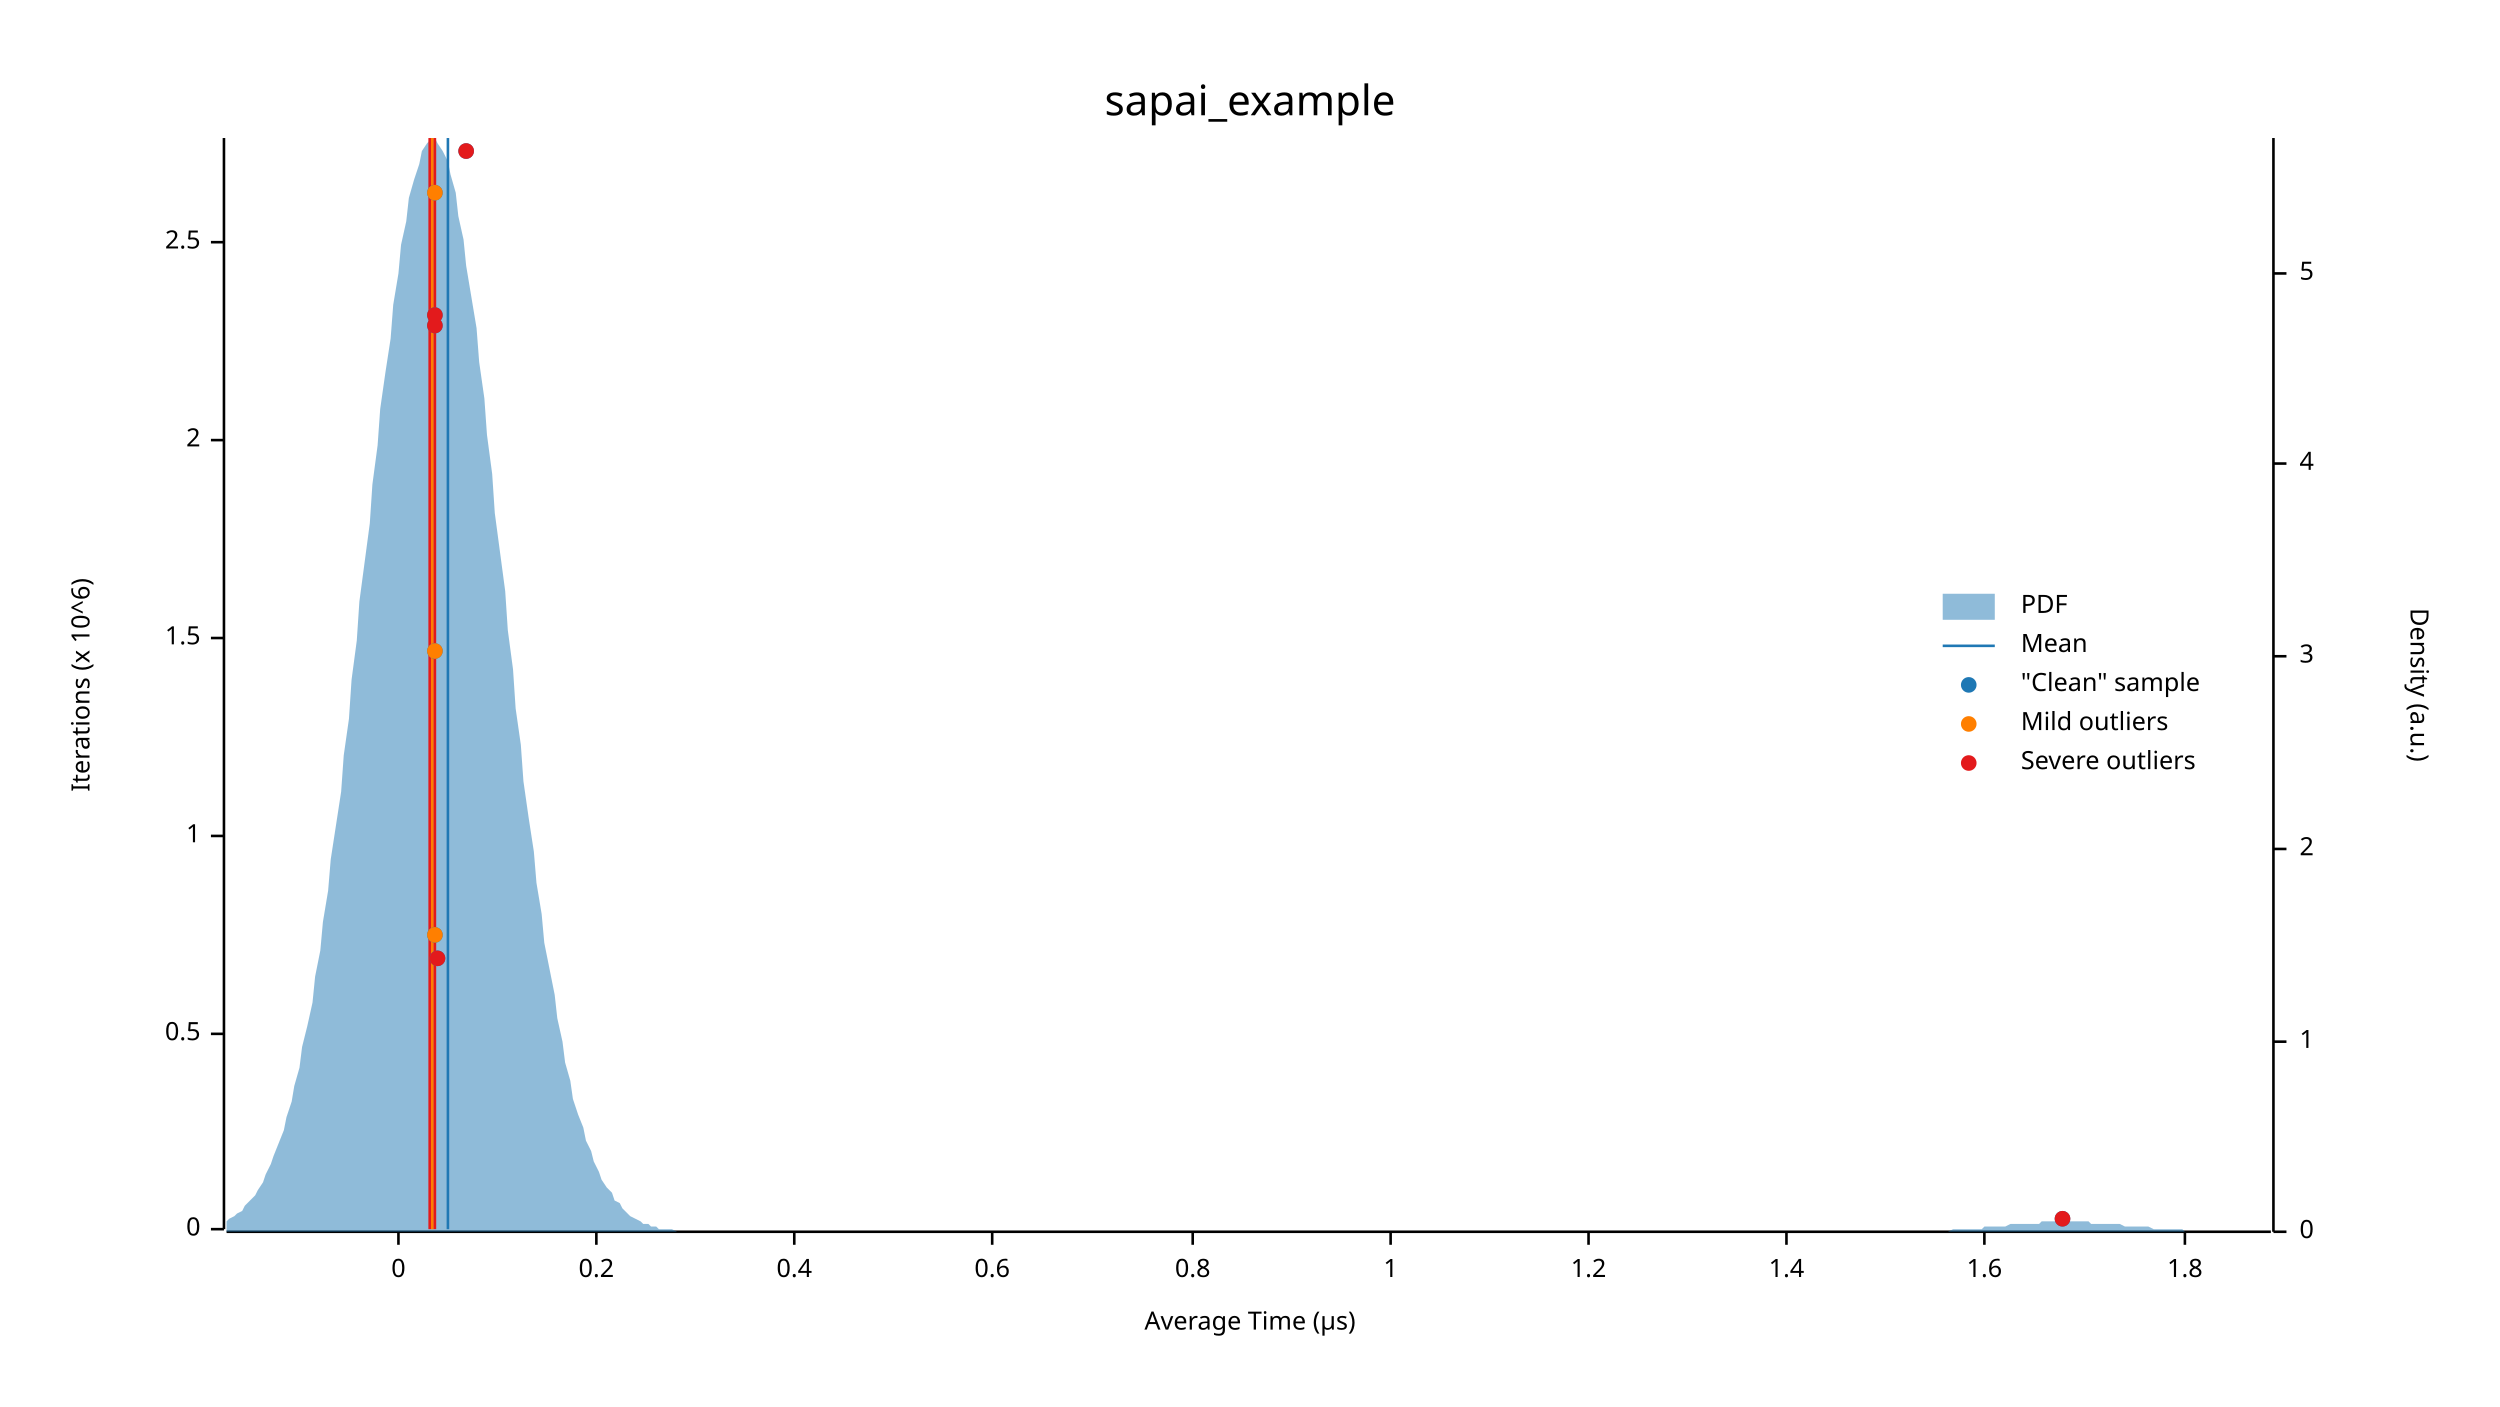
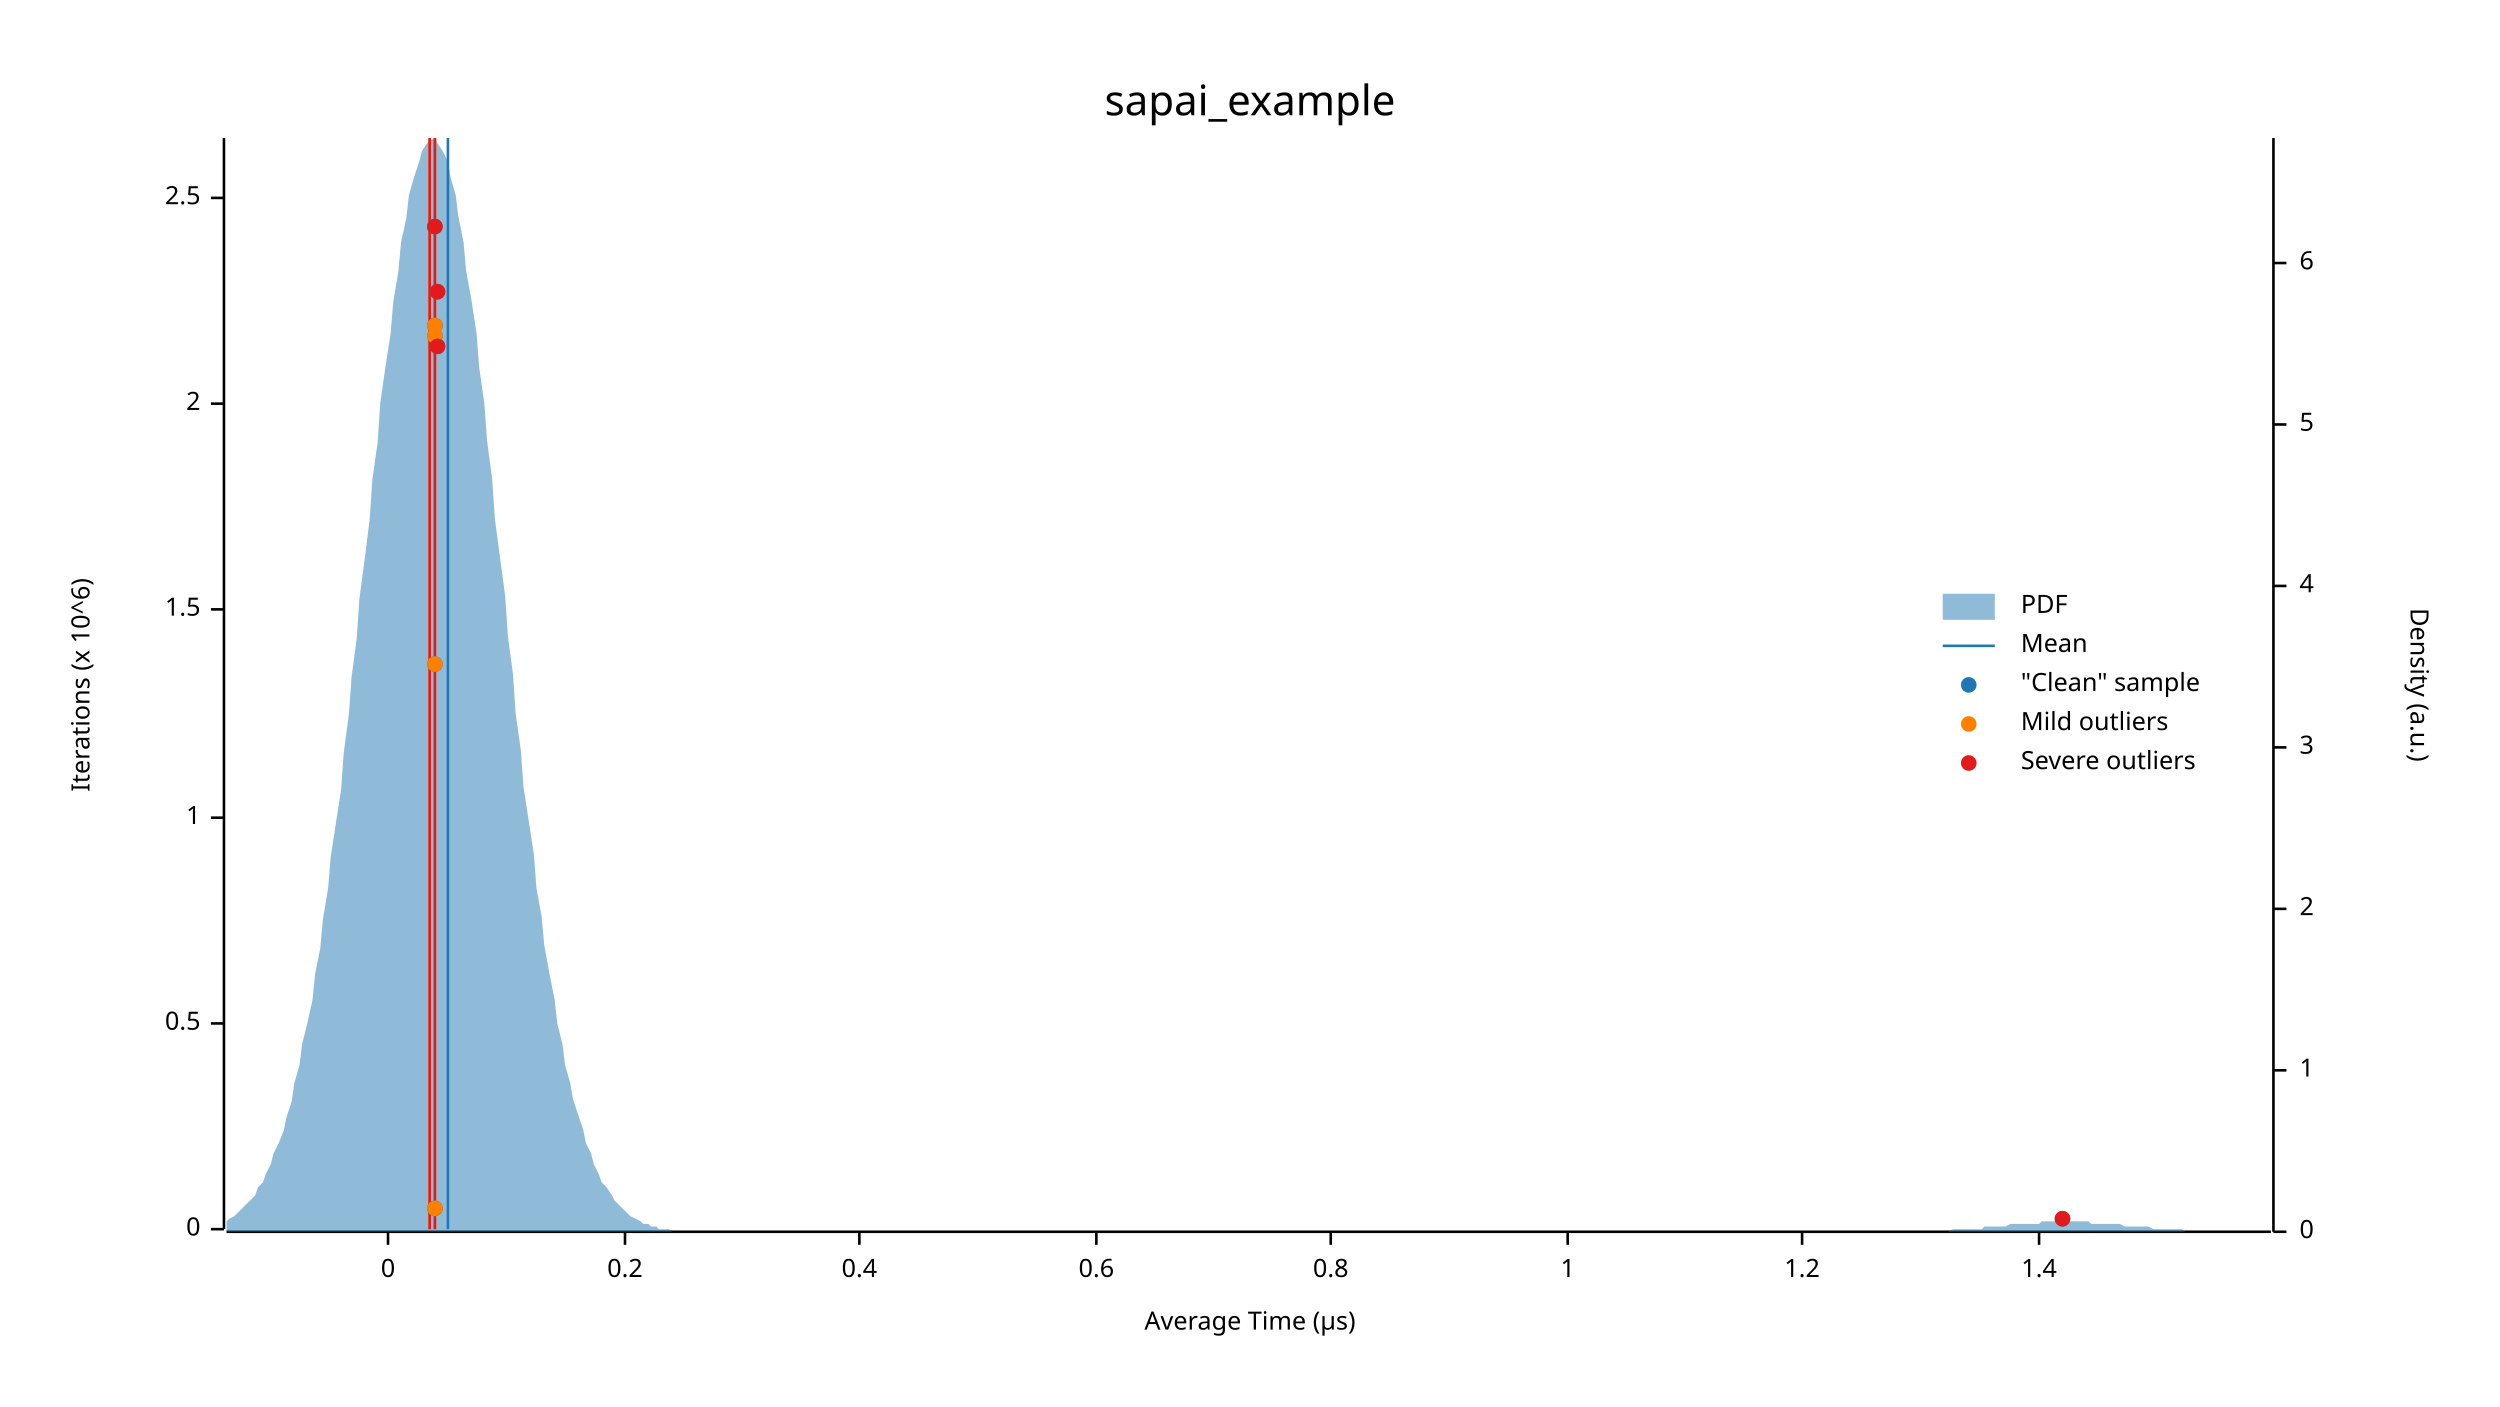
<svg xmlns="http://www.w3.org/2000/svg" width="960" height="540" viewBox="0 0 960 540">
  <text x="480" y="32" dy="0.76em" text-anchor="middle" font-family="sans-serif" font-size="16.129" opacity="1" fill="#000000">
sapai_example
</text>
  <text x="27" y="263" dy="0.76em" text-anchor="middle" font-family="sans-serif" font-size="9.677" opacity="1" fill="#000000" transform="rotate(270, 27, 263)">
Iterations (x 10^6)
</text>
  <text x="480" y="513" dy="-0.5ex" text-anchor="middle" font-family="sans-serif" font-size="9.677" opacity="1" fill="#000000">
Average Time (µs)
</text>
  <polyline fill="none" opacity="1" stroke="#000000" stroke-width="1" points="86,53 86,472 " />
  <text x="77" y="472" dy="0.5ex" text-anchor="end" font-family="sans-serif" font-size="9.677" opacity="1" fill="#000000">
0
</text>
  <polyline fill="none" opacity="1" stroke="#000000" stroke-width="1" points="81,472 86,472 " />
-   <text x="77" y="397" dy="0.5ex" text-anchor="end" font-family="sans-serif" font-size="9.677" opacity="1" fill="#000000">
+   <text x="77" y="393" dy="0.5ex" text-anchor="end" font-family="sans-serif" font-size="9.677" opacity="1" fill="#000000">
0.5
</text>
-   <polyline fill="none" opacity="1" stroke="#000000" stroke-width="1" points="81,397 86,397 " />
-   <text x="77" y="321" dy="0.5ex" text-anchor="end" font-family="sans-serif" font-size="9.677" opacity="1" fill="#000000">
+   <polyline fill="none" opacity="1" stroke="#000000" stroke-width="1" points="81,393 86,393 " />
+   <text x="77" y="314" dy="0.5ex" text-anchor="end" font-family="sans-serif" font-size="9.677" opacity="1" fill="#000000">
1
</text>
-   <polyline fill="none" opacity="1" stroke="#000000" stroke-width="1" points="81,321 86,321 " />
-   <text x="77" y="245" dy="0.5ex" text-anchor="end" font-family="sans-serif" font-size="9.677" opacity="1" fill="#000000">
+   <polyline fill="none" opacity="1" stroke="#000000" stroke-width="1" points="81,314 86,314 " />
+   <text x="77" y="234" dy="0.5ex" text-anchor="end" font-family="sans-serif" font-size="9.677" opacity="1" fill="#000000">
1.5
</text>
-   <polyline fill="none" opacity="1" stroke="#000000" stroke-width="1" points="81,245 86,245 " />
-   <text x="77" y="169" dy="0.5ex" text-anchor="end" font-family="sans-serif" font-size="9.677" opacity="1" fill="#000000">
+   <polyline fill="none" opacity="1" stroke="#000000" stroke-width="1" points="81,234 86,234 " />
+   <text x="77" y="155" dy="0.5ex" text-anchor="end" font-family="sans-serif" font-size="9.677" opacity="1" fill="#000000">
2
</text>
-   <polyline fill="none" opacity="1" stroke="#000000" stroke-width="1" points="81,169 86,169 " />
-   <text x="77" y="93" dy="0.5ex" text-anchor="end" font-family="sans-serif" font-size="9.677" opacity="1" fill="#000000">
+   <polyline fill="none" opacity="1" stroke="#000000" stroke-width="1" points="81,155 86,155 " />
+   <text x="77" y="76" dy="0.5ex" text-anchor="end" font-family="sans-serif" font-size="9.677" opacity="1" fill="#000000">
2.5
</text>
-   <polyline fill="none" opacity="1" stroke="#000000" stroke-width="1" points="81,93 86,93 " />
+   <polyline fill="none" opacity="1" stroke="#000000" stroke-width="1" points="81,76 86,76 " />
  <polyline fill="none" opacity="1" stroke="#000000" stroke-width="1" points="87,473 872,473 " />
-   <text x="153" y="483" dy="0.76em" text-anchor="middle" font-family="sans-serif" font-size="9.677" opacity="1" fill="#000000">
+   <text x="149" y="483" dy="0.76em" text-anchor="middle" font-family="sans-serif" font-size="9.677" opacity="1" fill="#000000">
0
</text>
-   <polyline fill="none" opacity="1" stroke="#000000" stroke-width="1" points="153,473 153,478 " />
-   <text x="229" y="483" dy="0.76em" text-anchor="middle" font-family="sans-serif" font-size="9.677" opacity="1" fill="#000000">
+   <polyline fill="none" opacity="1" stroke="#000000" stroke-width="1" points="149,473 149,478 " />
+   <text x="240" y="483" dy="0.76em" text-anchor="middle" font-family="sans-serif" font-size="9.677" opacity="1" fill="#000000">
0.2
</text>
-   <polyline fill="none" opacity="1" stroke="#000000" stroke-width="1" points="229,473 229,478 " />
-   <text x="305" y="483" dy="0.76em" text-anchor="middle" font-family="sans-serif" font-size="9.677" opacity="1" fill="#000000">
+   <polyline fill="none" opacity="1" stroke="#000000" stroke-width="1" points="240,473 240,478 " />
+   <text x="330" y="483" dy="0.76em" text-anchor="middle" font-family="sans-serif" font-size="9.677" opacity="1" fill="#000000">
0.4
</text>
-   <polyline fill="none" opacity="1" stroke="#000000" stroke-width="1" points="305,473 305,478 " />
-   <text x="381" y="483" dy="0.76em" text-anchor="middle" font-family="sans-serif" font-size="9.677" opacity="1" fill="#000000">
+   <polyline fill="none" opacity="1" stroke="#000000" stroke-width="1" points="330,473 330,478 " />
+   <text x="421" y="483" dy="0.76em" text-anchor="middle" font-family="sans-serif" font-size="9.677" opacity="1" fill="#000000">
0.6
</text>
-   <polyline fill="none" opacity="1" stroke="#000000" stroke-width="1" points="381,473 381,478 " />
-   <text x="458" y="483" dy="0.76em" text-anchor="middle" font-family="sans-serif" font-size="9.677" opacity="1" fill="#000000">
+   <polyline fill="none" opacity="1" stroke="#000000" stroke-width="1" points="421,473 421,478 " />
+   <text x="511" y="483" dy="0.76em" text-anchor="middle" font-family="sans-serif" font-size="9.677" opacity="1" fill="#000000">
0.8
</text>
-   <polyline fill="none" opacity="1" stroke="#000000" stroke-width="1" points="458,473 458,478 " />
-   <text x="534" y="483" dy="0.76em" text-anchor="middle" font-family="sans-serif" font-size="9.677" opacity="1" fill="#000000">
+   <polyline fill="none" opacity="1" stroke="#000000" stroke-width="1" points="511,473 511,478 " />
+   <text x="602" y="483" dy="0.76em" text-anchor="middle" font-family="sans-serif" font-size="9.677" opacity="1" fill="#000000">
1
</text>
-   <polyline fill="none" opacity="1" stroke="#000000" stroke-width="1" points="534,473 534,478 " />
-   <text x="610" y="483" dy="0.76em" text-anchor="middle" font-family="sans-serif" font-size="9.677" opacity="1" fill="#000000">
+   <polyline fill="none" opacity="1" stroke="#000000" stroke-width="1" points="602,473 602,478 " />
+   <text x="692" y="483" dy="0.76em" text-anchor="middle" font-family="sans-serif" font-size="9.677" opacity="1" fill="#000000">
1.2
</text>
-   <polyline fill="none" opacity="1" stroke="#000000" stroke-width="1" points="610,473 610,478 " />
-   <text x="686" y="483" dy="0.76em" text-anchor="middle" font-family="sans-serif" font-size="9.677" opacity="1" fill="#000000">
+   <polyline fill="none" opacity="1" stroke="#000000" stroke-width="1" points="692,473 692,478 " />
+   <text x="783" y="483" dy="0.76em" text-anchor="middle" font-family="sans-serif" font-size="9.677" opacity="1" fill="#000000">
1.4
</text>
-   <polyline fill="none" opacity="1" stroke="#000000" stroke-width="1" points="686,473 686,478 " />
-   <text x="762" y="483" dy="0.76em" text-anchor="middle" font-family="sans-serif" font-size="9.677" opacity="1" fill="#000000">
- 1.6
- </text>
-   <polyline fill="none" opacity="1" stroke="#000000" stroke-width="1" points="762,473 762,478 " />
-   <text x="839" y="483" dy="0.76em" text-anchor="middle" font-family="sans-serif" font-size="9.677" opacity="1" fill="#000000">
- 1.8
- </text>
-   <polyline fill="none" opacity="1" stroke="#000000" stroke-width="1" points="839,473 839,478 " />
+   <polyline fill="none" opacity="1" stroke="#000000" stroke-width="1" points="783,473 783,478 " />
  <text x="933" y="263" dy="0.76em" text-anchor="middle" font-family="sans-serif" font-size="9.677" opacity="1" fill="#000000" transform="rotate(90, 933, 263)">
Density (a.u.)
</text>
  <polyline fill="none" opacity="1" stroke="#000000" stroke-width="1" points="873,53 873,473 " />
  <text x="883" y="473" dy="0.5ex" text-anchor="start" font-family="sans-serif" font-size="9.677" opacity="1" fill="#000000">
0
</text>
  <polyline fill="none" opacity="1" stroke="#000000" stroke-width="1" points="873,473 878,473 " />
-   <text x="883" y="400" dy="0.5ex" text-anchor="start" font-family="sans-serif" font-size="9.677" opacity="1" fill="#000000">
+   <text x="883" y="411" dy="0.5ex" text-anchor="start" font-family="sans-serif" font-size="9.677" opacity="1" fill="#000000">
1
</text>
-   <polyline fill="none" opacity="1" stroke="#000000" stroke-width="1" points="873,400 878,400 " />
-   <text x="883" y="326" dy="0.5ex" text-anchor="start" font-family="sans-serif" font-size="9.677" opacity="1" fill="#000000">
+   <polyline fill="none" opacity="1" stroke="#000000" stroke-width="1" points="873,411 878,411 " />
+   <text x="883" y="349" dy="0.5ex" text-anchor="start" font-family="sans-serif" font-size="9.677" opacity="1" fill="#000000">
2
</text>
-   <polyline fill="none" opacity="1" stroke="#000000" stroke-width="1" points="873,326 878,326 " />
-   <text x="883" y="252" dy="0.5ex" text-anchor="start" font-family="sans-serif" font-size="9.677" opacity="1" fill="#000000">
+   <polyline fill="none" opacity="1" stroke="#000000" stroke-width="1" points="873,349 878,349 " />
+   <text x="883" y="287" dy="0.5ex" text-anchor="start" font-family="sans-serif" font-size="9.677" opacity="1" fill="#000000">
3
</text>
-   <polyline fill="none" opacity="1" stroke="#000000" stroke-width="1" points="873,252 878,252 " />
-   <text x="883" y="178" dy="0.5ex" text-anchor="start" font-family="sans-serif" font-size="9.677" opacity="1" fill="#000000">
+   <polyline fill="none" opacity="1" stroke="#000000" stroke-width="1" points="873,287 878,287 " />
+   <text x="883" y="225" dy="0.5ex" text-anchor="start" font-family="sans-serif" font-size="9.677" opacity="1" fill="#000000">
4
</text>
-   <polyline fill="none" opacity="1" stroke="#000000" stroke-width="1" points="873,178 878,178 " />
-   <text x="883" y="105" dy="0.5ex" text-anchor="start" font-family="sans-serif" font-size="9.677" opacity="1" fill="#000000">
+   <polyline fill="none" opacity="1" stroke="#000000" stroke-width="1" points="873,225 878,225 " />
+   <text x="883" y="163" dy="0.5ex" text-anchor="start" font-family="sans-serif" font-size="9.677" opacity="1" fill="#000000">
5
</text>
-   <polyline fill="none" opacity="1" stroke="#000000" stroke-width="1" points="873,105 878,105 " />
-   <polygon opacity="0.5" fill="#1F78B4" points="87,469 88,468 90,467 91,466 93,465 94,463 96,461 98,459 99,457 101,454 102,451 104,447 105,444 107,439 109,434 110,429 112,423 113,417 115,410 116,402 118,394 120,385 121,375 123,365 124,354 126,342 127,330 129,317 131,304 132,290 134,276 135,261 137,246 138,231 140,216 142,201 143,186 145,171 146,157 148,143 150,130 151,117 153,105 154,94 156,85 157,76 159,69 161,63 162,58 164,55 165,54 167,53 168,55 170,58 172,62 173,67 175,74 176,83 178,92 179,102 181,114 183,126 184,139 186,153 187,167 189,182 190,197 192,212 194,227 195,242 197,257 198,272 200,286 201,300 203,314 205,327 206,339 208,351 209,362 211,372 213,382 214,391 216,400 217,408 219,415 220,422 222,428 224,433 225,438 227,442 228,446 230,450 231,453 233,456 235,458 236,461 238,462 239,464 241,466 242,467 244,468 246,469 247,470 249,470 250,471 252,471 253,472 255,472 257,472 258,472 260,473 261,473 263,473 264,473 266,473 268,473 269,473 271,473 272,473 274,473 276,473 277,473 279,473 280,473 282,473 283,473 285,473 287,473 288,473 290,473 291,473 293,473 294,473 296,473 298,473 299,473 301,473 302,473 304,473 305,473 307,473 309,473 310,473 312,473 313,473 315,473 316,473 318,473 320,473 321,473 323,473 324,473 326,473 327,473 329,473 331,473 332,473 334,473 335,473 337,473 339,473 340,473 342,473 343,473 345,473 346,473 348,473 350,473 351,473 353,473 354,473 356,473 357,473 359,473 361,473 362,473 364,473 365,473 367,473 368,473 370,473 372,473 373,473 375,473 376,473 378,473 379,473 381,473 383,473 384,473 386,473 387,473 389,473 391,473 392,473 394,473 395,473 397,473 398,473 400,473 402,473 403,473 405,473 406,473 408,473 409,473 411,473 413,473 414,473 416,473 417,473 419,473 420,473 422,473 424,473 425,473 427,473 428,473 430,473 431,473 433,473 435,473 436,473 438,473 439,473 441,473 442,473 444,473 446,473 447,473 449,473 450,473 452,473 454,473 455,473 457,473 458,473 460,473 461,473 463,473 465,473 466,473 468,473 469,473 471,473 472,473 474,473 476,473 477,473 479,473 480,473 482,473 483,473 485,473 487,473 488,473 490,473 491,473 493,473 494,473 496,473 498,473 499,473 501,473 502,473 504,473 505,473 507,473 509,473 510,473 512,473 513,473 515,473 517,473 518,473 520,473 521,473 523,473 524,473 526,473 528,473 529,473 531,473 532,473 534,473 535,473 537,473 539,473 540,473 542,473 543,473 545,473 546,473 548,473 550,473 551,473 553,473 554,473 556,473 557,473 559,473 561,473 562,473 564,473 565,473 567,473 568,473 570,473 572,473 573,473 575,473 576,473 578,473 580,473 581,473 583,473 584,473 586,473 587,473 589,473 591,473 592,473 594,473 595,473 597,473 598,473 600,473 602,473 603,473 605,473 606,473 608,473 609,473 611,473 613,473 614,473 616,473 617,473 619,473 620,473 622,473 624,473 625,473 627,473 628,473 630,473 632,473 633,473 635,473 636,473 638,473 639,473 641,473 643,473 644,473 646,473 647,473 649,473 650,473 652,473 654,473 655,473 657,473 658,473 660,473 661,473 663,473 665,473 666,473 668,473 669,473 671,473 672,473 674,473 676,473 677,473 679,473 680,473 682,473 683,473 685,473 687,473 688,473 690,473 691,473 693,473 695,473 696,473 698,473 699,473 701,473 702,473 704,473 706,473 707,473 709,473 710,473 712,473 713,473 715,473 717,473 718,473 720,473 721,473 723,473 724,473 726,473 728,473 729,473 731,473 732,473 734,473 735,473 737,473 739,473 740,473 742,473 743,473 745,473 746,473 748,473 750,472 751,472 753,472 754,472 756,472 758,472 759,472 761,472 762,471 764,471 765,471 767,471 769,471 770,471 772,470 773,470 775,470 776,470 778,470 780,470 781,470 783,470 784,469 786,469 787,469 789,469 791,469 792,469 794,469 795,469 797,469 798,469 800,469 802,469 803,470 805,470 806,470 808,470 809,470 811,470 813,470 814,470 816,471 817,471 819,471 821,471 822,471 824,471 825,471 827,472 828,472 830,472 832,472 833,472 835,472 836,472 838,472 839,473 841,473 843,473 844,473 846,473 847,473 849,473 850,473 852,473 854,473 855,473 857,473 858,473 860,473 861,473 863,473 865,473 866,473 868,473 869,473 871,473 873,473 873,473 87,473 " />
+   <polyline fill="none" opacity="1" stroke="#000000" stroke-width="1" points="873,163 878,163 " />
+   <text x="883" y="101" dy="0.5ex" text-anchor="start" font-family="sans-serif" font-size="9.677" opacity="1" fill="#000000">
+ 6
+ </text>
+   <polyline fill="none" opacity="1" stroke="#000000" stroke-width="1" points="873,101 878,101 " />
+   <polygon opacity="0.5" fill="#1F78B4" points="87,469 88,468 90,467 91,466 93,464 94,463 96,461 98,459 99,456 101,454 102,451 104,447 105,443 107,439 109,434 110,429 112,423 113,416 115,409 116,401 118,393 120,384 121,374 123,364 124,353 126,341 127,329 129,316 131,303 132,289 134,274 135,260 137,245 138,230 140,215 142,199 143,184 145,170 146,155 148,141 150,128 151,116 153,104 154,93 156,84 157,75 159,68 161,62 162,58 164,55 165,54 167,53 168,55 170,58 172,62 173,68 175,75 176,83 178,93 179,104 181,115 183,128 184,141 186,155 187,169 189,184 190,199 192,214 194,229 195,244 197,259 198,274 200,288 201,302 203,315 205,328 206,341 208,352 209,363 211,374 213,384 214,393 216,401 217,409 219,416 220,422 222,428 224,434 225,439 227,443 228,447 230,451 231,454 233,456 235,459 236,461 238,463 239,464 241,466 242,467 244,468 246,469 247,470 249,470 250,471 252,471 253,472 255,472 257,472 258,473 260,473 261,473 263,473 264,473 266,473 268,473 269,473 271,473 272,473 274,473 276,473 277,473 279,473 280,473 282,473 283,473 285,473 287,473 288,473 290,473 291,473 293,473 294,473 296,473 298,473 299,473 301,473 302,473 304,473 305,473 307,473 309,473 310,473 312,473 313,473 315,473 316,473 318,473 320,473 321,473 323,473 324,473 326,473 327,473 329,473 331,473 332,473 334,473 335,473 337,473 339,473 340,473 342,473 343,473 345,473 346,473 348,473 350,473 351,473 353,473 354,473 356,473 357,473 359,473 361,473 362,473 364,473 365,473 367,473 368,473 370,473 372,473 373,473 375,473 376,473 378,473 379,473 381,473 383,473 384,473 386,473 387,473 389,473 391,473 392,473 394,473 395,473 397,473 398,473 400,473 402,473 403,473 405,473 406,473 408,473 409,473 411,473 413,473 414,473 416,473 417,473 419,473 420,473 422,473 424,473 425,473 427,473 428,473 430,473 431,473 433,473 435,473 436,473 438,473 439,473 441,473 442,473 444,473 446,473 447,473 449,473 450,473 452,473 454,473 455,473 457,473 458,473 460,473 461,473 463,473 465,473 466,473 468,473 469,473 471,473 472,473 474,473 476,473 477,473 479,473 480,473 482,473 483,473 485,473 487,473 488,473 490,473 491,473 493,473 494,473 496,473 498,473 499,473 501,473 502,473 504,473 505,473 507,473 509,473 510,473 512,473 513,473 515,473 517,473 518,473 520,473 521,473 523,473 524,473 526,473 528,473 529,473 531,473 532,473 534,473 535,473 537,473 539,473 540,473 542,473 543,473 545,473 546,473 548,473 550,473 551,473 553,473 554,473 556,473 557,473 559,473 561,473 562,473 564,473 565,473 567,473 568,473 570,473 572,473 573,473 575,473 576,473 578,473 580,473 581,473 583,473 584,473 586,473 587,473 589,473 591,473 592,473 594,473 595,473 597,473 598,473 600,473 602,473 603,473 605,473 606,473 608,473 609,473 611,473 613,473 614,473 616,473 617,473 619,473 620,473 622,473 624,473 625,473 627,473 628,473 630,473 632,473 633,473 635,473 636,473 638,473 639,473 641,473 643,473 644,473 646,473 647,473 649,473 650,473 652,473 654,473 655,473 657,473 658,473 660,473 661,473 663,473 665,473 666,473 668,473 669,473 671,473 672,473 674,473 676,473 677,473 679,473 680,473 682,473 683,473 685,473 687,473 688,473 690,473 691,473 693,473 695,473 696,473 698,473 699,473 701,473 702,473 704,473 706,473 707,473 709,473 710,473 712,473 713,473 715,473 717,473 718,473 720,473 721,473 723,473 724,473 726,473 728,473 729,473 731,473 732,473 734,473 735,473 737,473 739,473 740,473 742,473 743,473 745,473 746,473 748,473 750,472 751,472 753,472 754,472 756,472 758,472 759,472 761,472 762,471 764,471 765,471 767,471 769,471 770,471 772,470 773,470 775,470 776,470 778,470 780,470 781,470 783,470 784,469 786,469 787,469 789,469 791,469 792,469 794,469 795,469 797,469 798,469 800,469 802,469 803,470 805,470 806,470 808,470 809,470 811,470 813,470 814,470 816,471 817,471 819,471 821,471 822,471 824,471 825,471 827,472 828,472 830,472 832,472 833,472 835,472 836,472 838,472 839,473 841,473 843,473 844,473 846,473 847,473 849,473 850,473 852,473 854,473 855,473 857,473 858,473 860,473 861,473 863,473 865,473 866,473 868,473 869,473 871,473 873,473 873,473 87,473 " />
  <polyline fill="none" opacity="1" stroke="#1F78B4" stroke-width="1" points="172,472 172,53 " />
-   <polyline fill="none" opacity="1" stroke="#FF7F00" stroke-width="1" points="166,472 166,53 " />
-   <polyline fill="none" opacity="1" stroke="#FF7F00" stroke-width="1" points="166,472 166,53 " />
+   <polyline fill="none" opacity="1" stroke="#FF7F00" stroke-width="1" points="165,472 165,53 " />
+   <polyline fill="none" opacity="1" stroke="#FF7F00" stroke-width="1" points="167,472 167,53 " />
  <polyline fill="none" opacity="1" stroke="#E31A1C" stroke-width="1" points="165,472 165,53 " />
  <polyline fill="none" opacity="1" stroke="#E31A1C" stroke-width="1" points="167,472 167,53 " />
  <circle cx="792" cy="468" r="3" opacity="1" fill="#1F78B4" stroke="none" stroke-width="1" />
-   <circle cx="168" cy="368" r="3" opacity="1" fill="#1F78B4" stroke="none" stroke-width="1" />
-   <circle cx="167" cy="359" r="3" opacity="1" fill="#1F78B4" stroke="none" stroke-width="1" />
-   <circle cx="167" cy="250" r="3" opacity="1" fill="#1F78B4" stroke="none" stroke-width="1" />
+   <circle cx="167" cy="464" r="3" opacity="1" fill="#1F78B4" stroke="none" stroke-width="1" />
+   <circle cx="167" cy="255" r="3" opacity="1" fill="#1F78B4" stroke="none" stroke-width="1" />
+   <circle cx="168" cy="133" r="3" opacity="1" fill="#1F78B4" stroke="none" stroke-width="1" />
+   <circle cx="167" cy="129" r="3" opacity="1" fill="#1F78B4" stroke="none" stroke-width="1" />
  <circle cx="167" cy="125" r="3" opacity="1" fill="#1F78B4" stroke="none" stroke-width="1" />
-   <circle cx="167" cy="121" r="3" opacity="1" fill="#1F78B4" stroke="none" stroke-width="1" />
-   <circle cx="167" cy="74" r="3" opacity="1" fill="#1F78B4" stroke="none" stroke-width="1" />
-   <circle cx="179" cy="58" r="3" opacity="1" fill="#1F78B4" stroke="none" stroke-width="1" />
-   <circle cx="167" cy="359" r="3" opacity="1" fill="#FF7F00" stroke="none" stroke-width="1" />
-   <circle cx="167" cy="250" r="3" opacity="1" fill="#FF7F00" stroke="none" stroke-width="1" />
-   <circle cx="167" cy="74" r="3" opacity="1" fill="#FF7F00" stroke="none" stroke-width="1" />
+   <circle cx="168" cy="112" r="3" opacity="1" fill="#1F78B4" stroke="none" stroke-width="1" />
+   <circle cx="167" cy="87" r="3" opacity="1" fill="#1F78B4" stroke="none" stroke-width="1" />
+   <circle cx="167" cy="464" r="3" opacity="1" fill="#FF7F00" stroke="none" stroke-width="1" />
+   <circle cx="167" cy="255" r="3" opacity="1" fill="#FF7F00" stroke="none" stroke-width="1" />
+   <circle cx="167" cy="129" r="3" opacity="1" fill="#FF7F00" stroke="none" stroke-width="1" />
+   <circle cx="167" cy="125" r="3" opacity="1" fill="#FF7F00" stroke="none" stroke-width="1" />
  <circle cx="792" cy="468" r="3" opacity="1" fill="#E31A1C" stroke="none" stroke-width="1" />
-   <circle cx="168" cy="368" r="3" opacity="1" fill="#E31A1C" stroke="none" stroke-width="1" />
-   <circle cx="167" cy="125" r="3" opacity="1" fill="#E31A1C" stroke="none" stroke-width="1" />
-   <circle cx="167" cy="121" r="3" opacity="1" fill="#E31A1C" stroke="none" stroke-width="1" />
-   <circle cx="179" cy="58" r="3" opacity="1" fill="#E31A1C" stroke="none" stroke-width="1" />
+   <circle cx="168" cy="133" r="3" opacity="1" fill="#E31A1C" stroke="none" stroke-width="1" />
+   <circle cx="168" cy="112" r="3" opacity="1" fill="#E31A1C" stroke="none" stroke-width="1" />
+   <circle cx="167" cy="87" r="3" opacity="1" fill="#E31A1C" stroke="none" stroke-width="1" />
  <text x="776" y="228" dy="0.76em" text-anchor="start" font-family="sans-serif" font-size="9.677" opacity="1" fill="#000000">
PDF
</text>
  <text x="776" y="243" dy="0.76em" text-anchor="start" font-family="sans-serif" font-size="9.677" opacity="1" fill="#000000">
Mean
</text>
  <text x="776" y="258" dy="0.76em" text-anchor="start" font-family="sans-serif" font-size="9.677" opacity="1" fill="#000000">
"Clean" sample
</text>
  <text x="776" y="273" dy="0.76em" text-anchor="start" font-family="sans-serif" font-size="9.677" opacity="1" fill="#000000">
Mild outliers
</text>
  <text x="776" y="288" dy="0.76em" text-anchor="start" font-family="sans-serif" font-size="9.677" opacity="1" fill="#000000">
Severe outliers
</text>
  <rect x="746" y="228" width="20" height="10" opacity="0.5" fill="#1F78B4" stroke="none" />
  <polyline fill="none" opacity="1" stroke="#1F78B4" stroke-width="1" points="746,248 766,248 " />
  <circle cx="756" cy="263" r="3" opacity="1" fill="#1F78B4" stroke="none" stroke-width="1" />
  <circle cx="756" cy="278" r="3" opacity="1" fill="#FF7F00" stroke="none" stroke-width="1" />
  <circle cx="756" cy="293" r="3" opacity="1" fill="#E31A1C" stroke="none" stroke-width="1" />
</svg>
